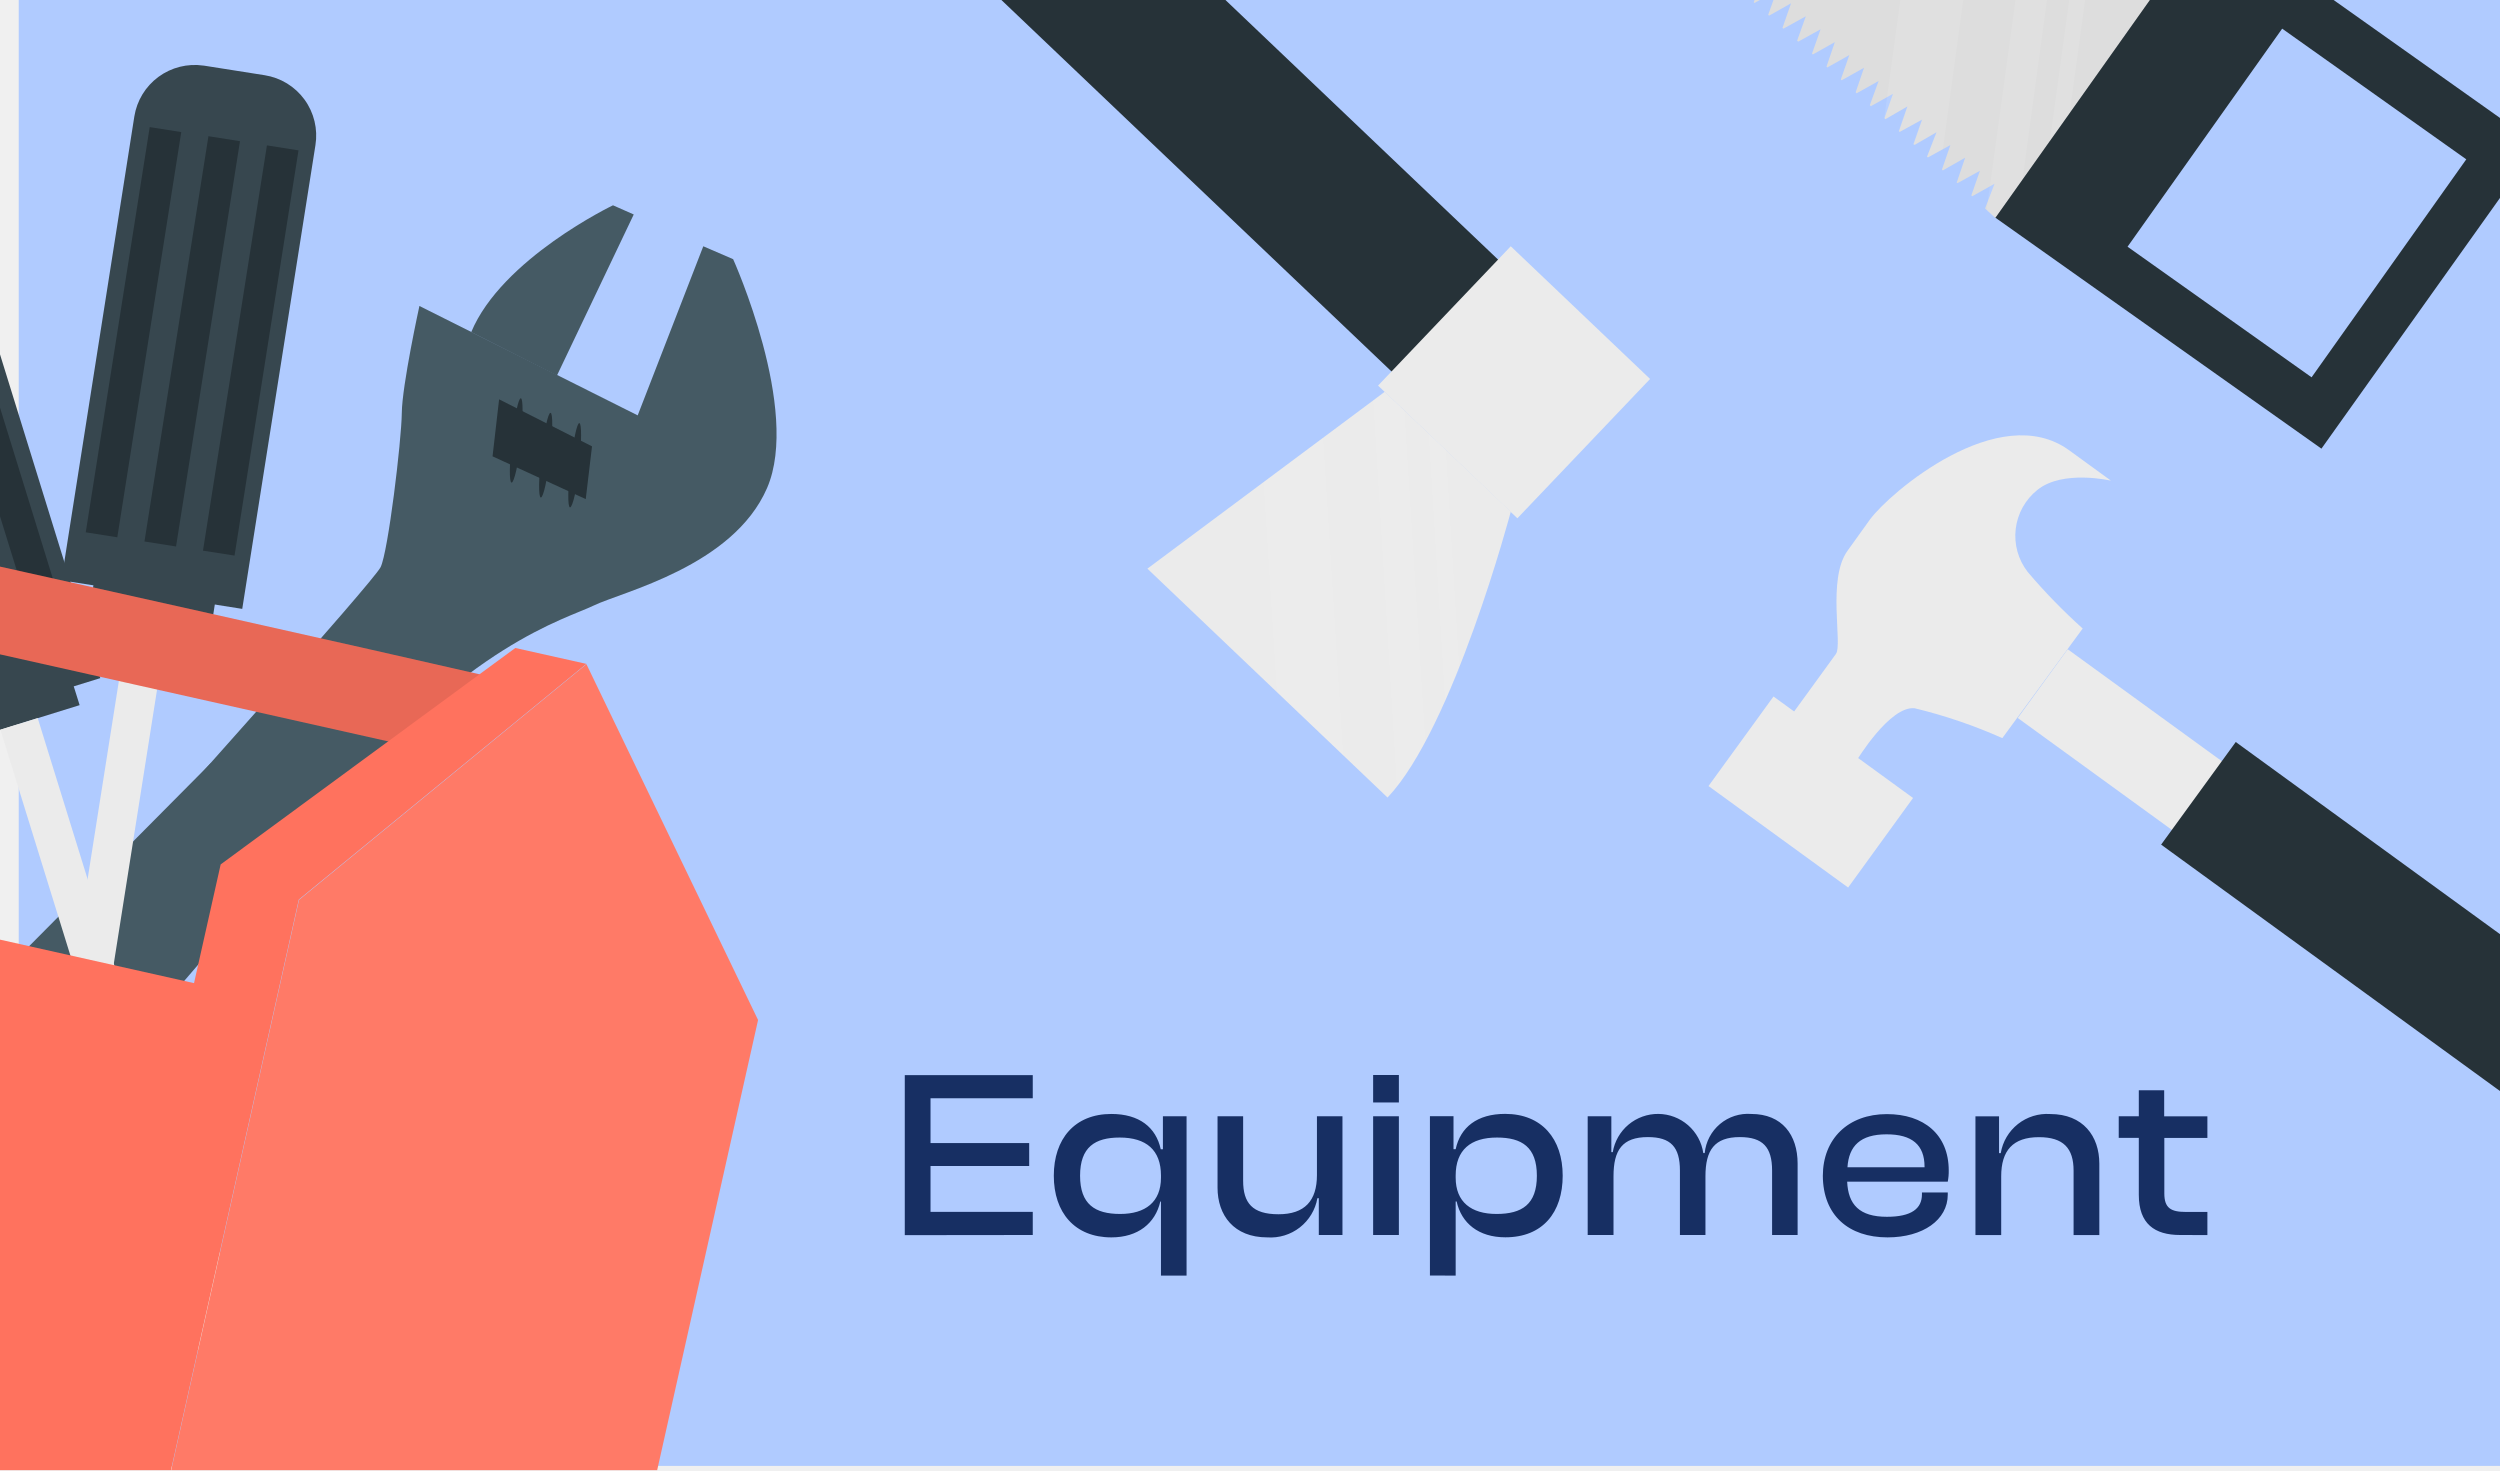
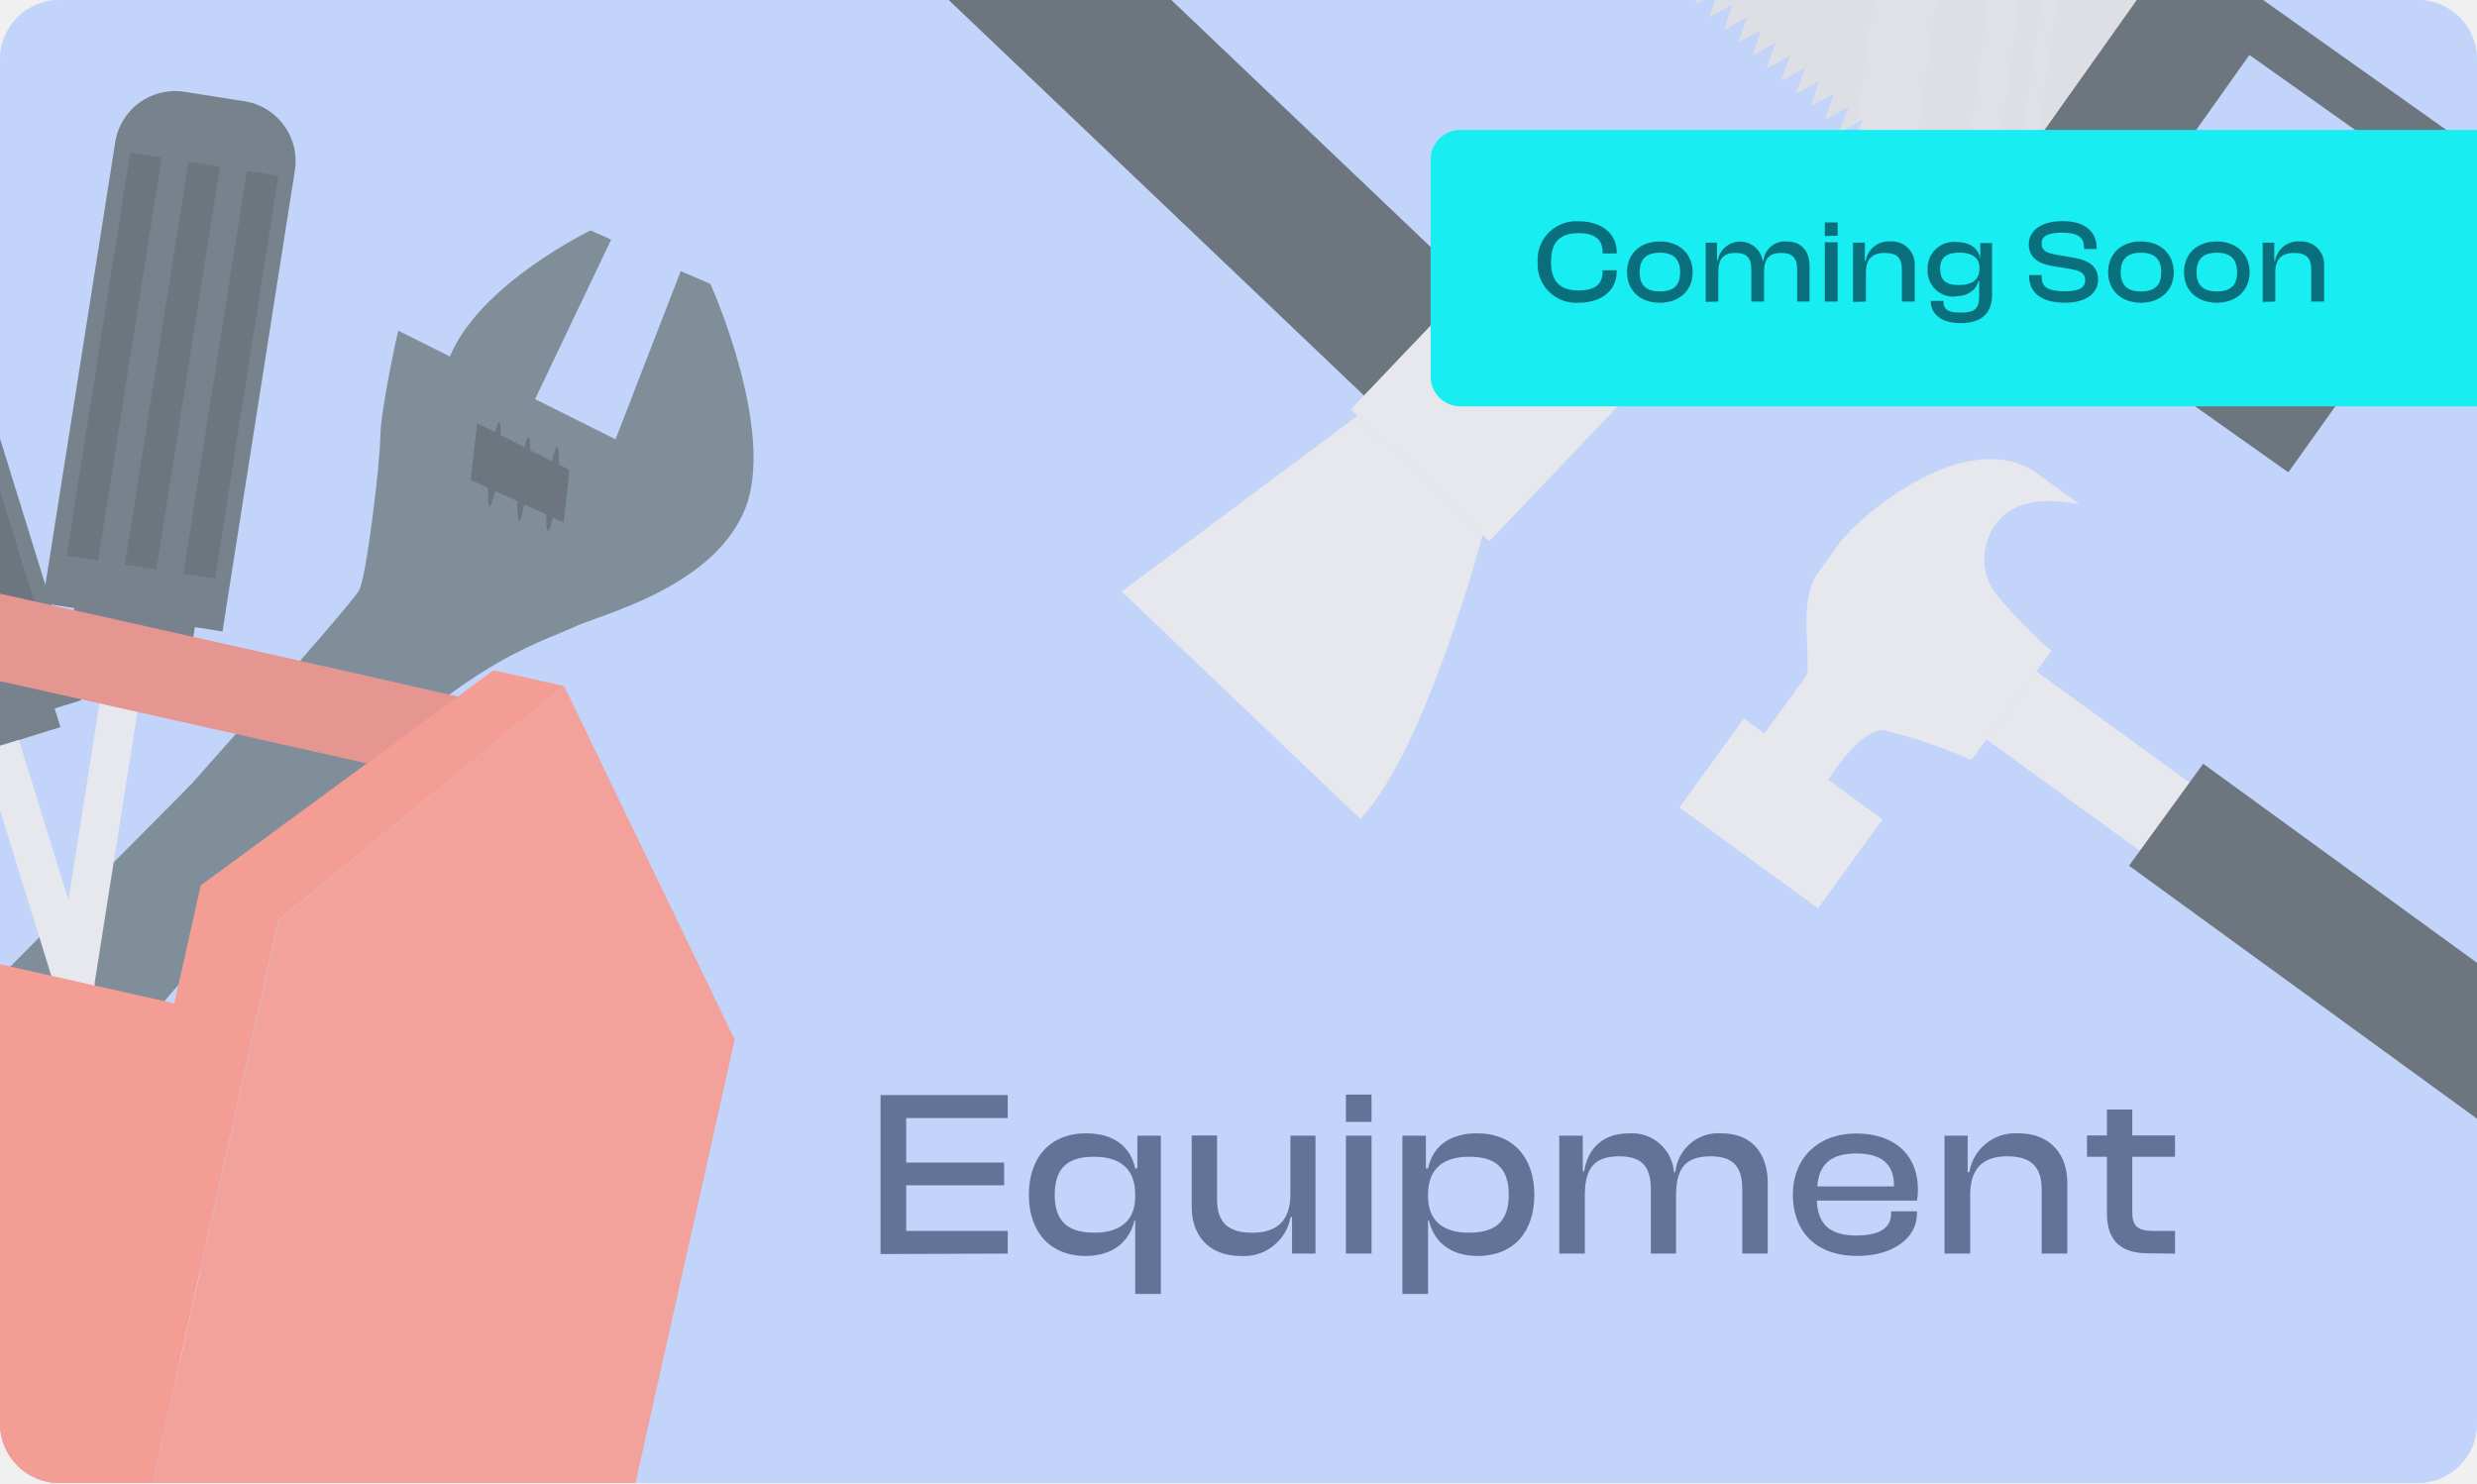
- <svg xmlns="http://www.w3.org/2000/svg" width="335" height="197" viewBox="0 0 335 197" fill="none">
-   <g clip-path="url(#clip0_1659:5407)">
-     <g clip-path="url(#clip1_1659:5407)">
-       <path d="M336.51 -3.57H2.51V196.43H336.51V-3.57Z" fill="#B0CBFF" />
-       <path d="M74.631 50.32L84.921 28.74L82.141 27.51C82.141 27.51 67.241 34.65 63.141 44.51L74.631 50.32Z" fill="#455A64" />
-       <path d="M21.461 109.82C21.461 109.82 50.001 78 51.001 76C52.001 74 53.801 59.08 53.841 55.34C53.881 51.6 56.201 41 56.201 41L85.451 55.66L94.241 33L98.241 34.73C98.241 34.73 107.341 54.91 102.781 65.41C98.221 75.91 83.351 79.3 79.561 81.14C75.771 82.98 62.561 86.38 44.891 107.86L34.101 120.49L21.461 109.82Z" fill="#455A64" />
-       <path d="M-12.659 159.18C-13.722 158.276 -14.589 157.165 -15.208 155.915C-15.828 154.665 -16.186 153.302 -16.262 151.909C-16.338 150.516 -16.129 149.122 -15.649 147.812C-15.169 146.502 -14.427 145.304 -13.469 144.29L28.221 102.29L41.221 112.18L1.731 158.18C-0.057 160.208 -2.572 161.45 -5.269 161.637C-7.966 161.825 -10.628 160.942 -12.679 159.18H-12.659Z" fill="#455A64" />
-       <path d="M78.49 66.88L66 61.15L66.88 53.51L79.33 59.81L78.49 66.88Z" fill="#263238" />
-       <path d="M69.789 53.37C70.119 53.37 70.089 55.96 69.789 59.06C69.489 62.16 68.879 64.7 68.549 64.67C68.219 64.64 68.249 62.09 68.599 58.98C68.949 55.87 69.459 53.33 69.789 53.37Z" fill="#263238" />
-       <path d="M73.769 55.32C74.099 55.32 74.079 57.91 73.719 61.06C73.359 64.21 72.799 66.71 72.469 66.67C72.139 66.63 72.169 64.08 72.539 60.92C72.909 57.76 73.449 55.28 73.769 55.32Z" fill="#263238" />
-       <path d="M77.63 56.7C77.96 56.7 77.93 59.28 77.63 62.39C77.33 65.5 76.71 68.03 76.38 67.99C76.05 67.95 76.08 65.4 76.44 62.3C76.8 59.2 77.3 56.66 77.63 56.7Z" fill="#263238" />
-       <path d="M-23.31 27.82L-15.4 25.37C-14.375 25.053 -13.298 24.941 -12.229 25.04C-11.161 25.139 -10.123 25.448 -9.174 25.948C-8.225 26.449 -7.384 27.131 -6.698 27.957C-6.013 28.782 -5.497 29.735 -5.18 30.76L13.44 90.87L-10 98.12L-28.61 38C-29.243 35.944 -29.042 33.722 -28.05 31.814C-27.058 29.905 -25.356 28.464 -23.31 27.8V27.82Z" fill="#37474F" />
-       <path d="M8.72 88.26L-7 93.14L-5.06 99.37L10.67 94.49L8.72 88.26Z" fill="#37474F" />
-       <path d="M5.051 96.22L0.051 97.77L20.931 165.14L25.931 163.6L5.051 96.22Z" fill="#EBEBEB" />
-       <path d="M30.269 168.78C30.269 168.78 30.569 180.09 30.089 180.2L28.399 180.74L26.709 181.24C26.389 181.24 20.119 171.93 20.119 171.93L20.889 165.37L25.889 163.83L30.269 168.78Z" fill="#EBEBEB" />
-       <path d="M-6.87 32.39L-11 33.66L5.26 86.17L9.36 84.9L-6.87 32.39Z" fill="#263238" />
-       <path d="M27.3 8.79L35.471 10.08C36.532 10.248 37.549 10.623 38.465 11.184C39.381 11.746 40.178 12.482 40.809 13.351C41.441 14.22 41.895 15.206 42.145 16.25C42.396 17.295 42.439 18.379 42.27 19.44L32.461 81.59L8.23 77.76L18 15.61C18.338 13.484 19.499 11.577 21.232 10.301C22.965 9.025 25.131 8.482 27.261 8.79H27.3Z" fill="#37474F" />
-       <path d="M29.379 77.17L13.109 74.61L12.109 81.06L28.379 83.61L29.379 77.17Z" fill="#37474F" />
-       <path d="M22.58 82.69L17.41 81.87L6.41 151.56L11.58 152.37L22.58 82.69Z" fill="#EBEBEB" />
-       <path d="M13.199 158.94C13.199 158.94 8.479 169.22 7.999 169.11L6.249 168.84L4.509 168.55C4.209 168.41 2.699 157.28 2.699 157.28L6.279 151.73L11.419 152.54L13.199 158.94Z" fill="#EBEBEB" />
-       <path d="M24.29 17.7L20.06 17.03L11.49 71.33L15.72 72L24.29 17.7Z" fill="#263238" />
-       <path d="M32.159 18.92L27.929 18.25L19.359 72.56L23.589 73.23L32.159 18.92Z" fill="#263238" />
-       <path d="M39.999 20.15L35.769 19.48L27.199 73.79L31.429 74.45L39.999 20.15Z" fill="#263238" />
-       <path d="M138.39 165.49V162.39H124.69V156.24H137.91V153.17H124.69V147.17H138.39V144.07H121.24V165.51L138.39 165.49ZM148.92 165.81C152.5 165.81 154.81 163.92 155.48 161.01H155.57V170.93H159V149.58H155.83V154H155.54C154.9 151.06 152.66 149.27 148.92 149.27C143.99 149.27 141.21 152.63 141.21 157.55C141.21 162.47 144 165.81 148.92 165.81V165.81ZM144.73 157.55C144.73 153.71 146.73 152.43 150.04 152.43C153.59 152.43 155.57 154.1 155.57 157.52V157.81C155.57 161.07 153.49 162.67 150.1 162.67C146.71 162.67 144.73 161.36 144.73 157.55V157.55ZM169.81 165.81C171.381 165.92 172.937 165.445 174.178 164.475C175.419 163.506 176.257 162.111 176.53 160.56H176.72V165.49H179.89V149.58H176.47V157.46C176.47 160.91 174.83 162.71 171.32 162.71C167.81 162.71 166.58 161.2 166.58 158.22V149.58H163.15V159.15C163.15 162.83 165.33 165.81 169.81 165.81V165.81ZM187.45 147.73V144.05H184V147.73H187.45ZM187.45 165.49V149.58H184V165.49H187.45ZM195.06 170.93V161H195.19C195.83 163.91 198.13 165.8 201.72 165.8C206.72 165.8 209.4 162.47 209.4 157.54C209.4 152.61 206.61 149.26 201.69 149.26C197.94 149.26 195.69 151.05 195.06 153.99H194.77V149.57H191.61V170.92L195.06 170.93ZM195.06 157.81V157.52C195.06 154.1 197.06 152.43 200.6 152.43C203.93 152.43 205.94 153.71 205.94 157.55C205.94 161.39 203.94 162.67 200.54 162.67C197.14 162.67 195.06 161.07 195.06 157.81V157.81ZM216.21 165.49V157.62C216.21 154.1 217.39 152.37 220.82 152.37C223.89 152.37 225.11 153.71 225.11 156.85V165.49H228.53V157.62C228.53 154.1 229.75 152.37 233.14 152.37C236.21 152.37 237.46 153.71 237.46 156.85V165.49H240.88V155.92C240.88 152.08 238.8 149.27 234.67 149.27C233.151 149.153 231.647 149.636 230.48 150.616C229.314 151.595 228.578 152.993 228.43 154.51H228.24C228.027 153.062 227.304 151.739 226.202 150.777C225.099 149.816 223.689 149.279 222.227 149.265C220.764 149.25 219.344 149.759 218.222 150.698C217.101 151.638 216.352 152.947 216.11 154.39H215.92V149.58H212.75V165.49H216.21ZM252.93 165.81C257.67 165.81 261 163.47 261 160.08V159.79H257.54V160.05C257.54 161.94 256.16 163.05 252.84 163.05C249.16 163.05 247.65 161.41 247.52 158.34H261C261.097 157.846 261.141 157.343 261.13 156.84C261.13 152.01 257.77 149.29 252.84 149.29C247.65 149.29 244.26 152.61 244.26 157.57C244.29 162.86 247.72 165.81 252.93 165.81V165.81ZM252.8 152C256.2 152 257.89 153.4 257.89 156.35V156.41H247.56C247.75 153.55 249.29 152 252.8 152ZM268.16 165.5V157.63C268.16 154.17 269.73 152.38 273.22 152.38C276.51 152.38 277.86 153.88 277.86 156.86V165.5H281.31V155.93C281.31 152.25 279.14 149.28 274.72 149.28C273.163 149.177 271.624 149.656 270.4 150.624C269.177 151.592 268.357 152.981 268.1 154.52H267.87V149.59H264.71V165.5H268.16ZM295.79 165.5V162.4H292.9C290.9 162.4 290.02 161.88 290.02 159.93V152.48H295.79V149.59H290V146.1H286.6V149.58H283.91V152.47H286.6V160.11C286.6 163.99 288.71 165.49 292.14 165.49L295.79 165.5Z" fill="#172F63" />
-       <path d="M70.529 91.87C69.999 91.39 -63.001 61.93 -63.001 61.93L-65.481 73L58.91 100.89L70.529 91.87Z" fill="#FF725E" />
-       <g opacity="0.3">
-         <path opacity="0.3" d="M70.529 91.87C69.999 91.39 -63.001 61.93 -63.001 61.93L-65.481 73L58.91 100.89L70.529 91.87Z" fill="black" />
+ <svg xmlns="http://www.w3.org/2000/svg" viewBox="0 0 334 200">
+   <defs>
+     <style>.cls-1{fill:none;}.cls-2{clip-path:url(#clip-path);}.cls-3{clip-path:url(#clip-path-2);}.cls-4{fill:#b0cbff;}.cls-5{fill:#455a64;}.cls-6{fill:#263238;}.cls-7{fill:#37474f;}.cls-8{fill:#ebebeb;}.cls-9{fill:#172f63;}.cls-10{fill:#ff725e;}.cls-11,.cls-12,.cls-16{opacity:0.3;}.cls-12,.cls-14,.cls-16,.cls-18{isolation:isolate;}.cls-13{opacity:0.08;}.cls-14,.cls-16,.cls-18{fill:#fff;}.cls-14{opacity:0.77;}.cls-15{fill:#ddd;}.cls-17,.cls-18{opacity:0.2;}.cls-19{fill:#e0e4ef;fill-opacity:0.38;}.cls-20{fill:#18edf1;}.cls-21{fill:#0a6f7c;}</style>
+     <clipPath id="clip-path">
+       <rect id="SVGID" class="cls-1" x="-370.54" y="-1271.97" width="1587" height="773" />
+     </clipPath>
+     <clipPath id="clip-path-2">
+       <rect id="SVGID-2" data-name="SVGID" class="cls-1" width="334" height="200" rx="8" />
+     </clipPath>
+   </defs>
+   <g id="houses">
+     <g class="cls-3">
+       <rect class="cls-4" width="334" height="200" rx="8" />
+       <path class="cls-5" d="M72.12,53.89,82.41,32.31l-2.77-1.23s-14.9,7.14-19,17.05Z" />
+       <path class="cls-5" d="M19,113.39S47.45,81.58,48.44,79.58s2.8-16.92,2.84-20.66,2.41-14.33,2.41-14.33L83,59.25l8.79-22.69,4,1.73s9.1,20.19,4.54,30.68S80.88,82.86,77.08,84.7s-17,5.24-34.67,26.72L31.6,124.06Z" />
+       <path class="cls-5" d="M-15.16,162.75a10.26,10.26,0,0,1-2.55-3.26,10.38,10.38,0,0,1-1.06-4,10.41,10.41,0,0,1,.61-4.1A10.35,10.35,0,0,1-16,147.86l41.7-42,13,9.89-39.48,46a10.31,10.31,0,0,1-7,3.44,10.31,10.31,0,0,1-7.4-2.47Z" />
+       <path class="cls-6" d="M76,70.45,63.46,64.72l.87-7.64,12.45,6.3Z" />
+       <path class="cls-6" d="M67.28,56.94c.33,0,.3,2.59,0,5.69s-.92,5.65-1.25,5.61-.3-2.58.05-5.69S67,56.9,67.28,56.94Z" />
+       <path class="cls-6" d="M71.26,58.89c.33,0,.32,2.59-.05,5.74S70.3,70.28,70,70.24s-.3-2.59.06-5.75S71,58.85,71.26,58.89Z" />
+       <path class="cls-6" d="M75.13,60.27c.32,0,.3,2.58,0,5.69s-.91,5.64-1.24,5.6-.3-2.59,0-5.68S74.8,60.23,75.13,60.27Z" />
+       <path class="cls-7" d="M-25.82,31.39l7.91-2.45a8.19,8.19,0,0,1,6.23.58,8.16,8.16,0,0,1,4,4.81L10.93,94.44l-23.43,7.25-18.61-60.1a8.17,8.17,0,0,1,.55-6.19,8.18,8.18,0,0,1,4.74-4Z" />
+       <path class="cls-7" d="M6.22,91.83-9.51,96.71l1.93,6.23L8.15,98.06Z" />
+       <path class="cls-8" d="M2.54,99.79l-5,1.55,20.88,67.38,5-1.55Z" />
+       <path class="cls-8" d="M27.76,172.35s.31,11.31-.18,11.42l-1.69.54-1.68.5c-.33,0-6.6-9.31-6.6-9.31l.77-6.56,5-1.54Z" />
+       <path class="cls-6" d="M-9.37,36l-4.1,1.27L2.8,89.74l4.09-1.26Z" />
+       <path class="cls-7" d="M24.79,12.37,33,13.66A8.16,8.16,0,0,1,39.76,23L30,85.16,5.73,81.34l9.81-62.16a8.15,8.15,0,0,1,9.25-6.81Z" />
+       <path class="cls-7" d="M26.87,80.74,10.6,78.18l-1,6.45,16.27,2.55Z" />
+       <path class="cls-8" d="M20.07,86.26l-5.17-.82-11,69.69,5.17.81Z" />
+       <path class="cls-8" d="M10.69,162.51S6,172.79,5.49,172.68l-1.75-.27L2,172.12C1.7,172,.19,160.85.19,160.85l3.59-5.55,5.13.81Z" />
+       <path class="cls-6" d="M21.79,21.27l-4.23-.67L9,74.9l4.23.67Z" />
+       <path class="cls-6" d="M29.65,22.49l-4.23-.66-8.57,54.3,4.23.67Z" />
+       <path class="cls-6" d="M37.53,23.72l-4.23-.67L24.73,77.36,29,78Z" />
+       <path class="cls-9" d="M135.88,169.06V166H122.19v-6.15H135.4v-3.07H122.19v-6h13.69v-3.1H118.73v21.44Zm10.53.32c3.59,0,5.89-1.89,6.56-4.8h.1v9.92h3.46V153.16h-3.17v4.41h-.29c-.64-2.94-2.88-4.73-6.62-4.73-4.93,0-7.72,3.36-7.72,8.28S141.49,169.38,146.41,169.38Zm-4.19-8.26c0-3.84,2-5.12,5.31-5.12,3.56,0,5.54,1.67,5.54,5.09v.29c0,3.26-2.08,4.86-5.47,4.86S142.22,164.93,142.22,161.12Zm25.08,8.26a6.37,6.37,0,0,0,6.72-5.25h.2v4.93h3.16v-15.9H174V161c0,3.45-1.63,5.25-5.15,5.25-3.36,0-4.74-1.51-4.74-4.48v-8.64h-3.42v9.56C160.65,166.4,162.82,169.38,167.3,169.38Zm17.64-18.08v-3.68h-3.46v3.68Zm0,17.76v-15.9h-3.46v15.9Zm7.62,5.44v-9.92h.12c.64,2.91,2.95,4.8,6.53,4.8,5,0,7.68-3.33,7.68-8.26s-2.78-8.28-7.71-8.28c-3.74,0-6,1.79-6.62,4.73h-.29v-4.41H189.1V174.5Zm0-13.12v-.29c0-3.42,2-5.09,5.53-5.09,3.33,0,5.35,1.28,5.35,5.12s-2,5.12-5.41,5.12S192.56,164.64,192.56,161.38Zm21.14,7.68v-7.87c0-3.52,1.19-5.25,4.61-5.25,3.07,0,4.29,1.34,4.29,4.48v8.64H226v-7.87c0-3.52,1.22-5.25,4.61-5.25,3.07,0,4.32,1.34,4.32,4.48v8.64h3.43v-9.57c0-3.84-2.08-6.65-6.21-6.65a5.81,5.81,0,0,0-6.24,5.24h-.19a5.67,5.67,0,0,0-6-5.24c-4,0-5.7,2.46-6.11,5.12h-.19v-4.8h-3.17v15.9Zm36.73.32c4.73,0,8.06-2.34,8.06-5.73v-.29H255v.26c0,1.89-1.38,3-4.71,3-3.68,0-5.18-1.64-5.31-4.71h13.5a7,7,0,0,0,.13-1.5c0-4.83-3.36-7.55-8.29-7.55-5.18,0-8.57,3.32-8.57,8.28C241.79,166.44,245.21,169.38,250.43,169.38Zm-.13-13.82c3.39,0,5.09,1.4,5.09,4.35V160H245.05C245.24,157.12,246.78,155.56,250.3,155.56Zm15.36,13.5v-7.87c0-3.46,1.56-5.25,5-5.25,3.3,0,4.64,1.5,4.64,4.48v8.64h3.46v-9.57c0-3.68-2.18-6.65-6.59-6.65a6.29,6.29,0,0,0-6.63,5.24h-.22v-4.92H262.2v15.9Zm27.62,0V166H290.4c-2,0-2.88-.52-2.88-2.47V156h5.76v-2.88h-5.76v-3.49H284.1v3.49h-2.69V156h2.69v7.64c0,3.88,2.11,5.38,5.53,5.38Z" />
+       <path class="cls-10" d="M68,95.44C67.48,95-65.49,65.5-65.49,65.5L-68,76.61,56.41,104.5Z" />
+       <g class="cls-11">
+         <path class="cls-12" d="M68,95.44C67.48,95-65.49,65.5-65.49,65.5L-68,76.61,56.41,104.5Z" />
      </g>
-       <path d="M78.581 89L101.58 136.68L79.481 235.28L17.48 221.36L40.071 120.58L78.581 89Z" fill="#FF725E" />
-       <path d="M-132 187.81L-109.32 86.64L-73.07 55L-59.37 58L-98.56 90.58L-101.38 103.18L26 131.74L29.57 115.83L69.05 86.83L78.57 88.96L40.04 120.54L17.46 221.32L-132 187.81Z" fill="#FF725E" />
-       <g opacity="0.08">
-         <path opacity="0.77" d="M78.581 89L101.58 136.68L79.481 235.28L17.48 221.36L40.071 120.58L78.581 89Z" fill="white" />
+       <path class="cls-10" d="M76.07,92.53l23,47.68L77,238.81,15,224.9l22.6-100.79Z" />
+       <path class="cls-10" d="M-134.51,191.39l22.69-101.18,36.25-31.68,13.69,3.07-39.18,32.55-2.83,12.6L23.5,135.31l3.57-15.91,39.48-29,9.53,2.13L37.55,124.11,15,224.89Z" />
+       <g class="cls-13">
+         <path class="cls-14" d="M76.07,92.53l23,47.68L77,238.81,15,224.9l22.6-100.79Z" />
      </g>
-       <path d="M296.241 -11.67L267.311 29.12L311.071 60.12L340.071 19.4L296.241 -11.67ZM305.811 3.84L330.481 21.35L309.751 50.56L285.091 33.06L305.811 3.84Z" fill="#263238" />
-       <path d="M168.301 -63.5H168.391L167.221 -60.22L167.361 -60.12L170.271 -61.78L169.141 -58.5L169.281 -58.4L172.231 -60.06L171.061 -56.78L171.221 -56.66L174.151 -58.34L173.001 -55.08L173.141 -54.98L176.091 -56.64L175.001 -53.36L175.151 -53.24L178.001 -54.87L176.881 -51.59L177.011 -51.49L180.001 -53.13L178.881 -49.89L178.991 -49.77L181.991 -51.43L180.861 -48.15L180.971 -48.03L183.921 -49.69L182.781 -46.43L182.911 -46.33L185.781 -48L184.661 -44.72L184.791 -44.62L187.721 -46.26L186.571 -43L186.731 -42.88L189.681 -44.54L188.541 -41.28L188.671 -41.14L191.601 -42.82L190.461 -39.56L190.581 -39.42L193.581 -41.08L192.431 -37.82L192.591 -37.7L195.521 -39.33L194.331 -36L194.461 -35.91L197.461 -37.57L196.311 -34.31L196.441 -34.17L199.441 -35.82L198.291 -32.56L198.421 -32.42L201.351 -34.1L200.211 -30.85L200.341 -30.7L203.291 -32.36L202.171 -29.12L202.301 -28.98L205.231 -30.62L204.001 -27.4L204.131 -27.3L207.091 -29L206.001 -25.68L206.111 -25.56L209.001 -27.22L207.891 -24L208.021 -23.86L211.021 -25.52L209.881 -22.26L210.011 -22.12L213.011 -23.77L211.861 -20.51L212.001 -20.42L215.001 -22.08L213.831 -18.8L213.981 -18.68L216.921 -20.36L215.651 -17L215.781 -16.91L218.711 -18.54L217.541 -15.26L217.691 -15.14L220.621 -16.82L219.501 -13.54L219.651 -13.42L222.651 -15.08L221.481 -11.8L221.611 -11.7L224.611 -13.36L223.461 -10.06L223.591 -9.96L226.541 -11.62L225.401 -8.36L225.511 -8.24L228.511 -9.92L227.371 -6.62L227.481 -6.5L230.481 -8.18L229.321 -4.9L229.451 -4.8L232.401 -6.46L231.281 -3.13L231.391 -3.06L234.341 -4.72L233.191 -1.41L233.321 -1.32L236.321 -2.97L235.001 0.28L235.101 0.4L238.101 -1.28L236.931 2L237.071 2.09L240.001 0.44L238.851 3.74L238.981 3.84L241.981 2.18L240.811 5.46L240.961 5.58L243.961 3.92L242.811 7.18L242.921 7.3L245.871 5.64L244.751 8.92L244.861 9.04L247.811 7.38L246.671 10.64L246.781 10.76L249.781 9.08L248.661 12.36L248.791 12.5L251.741 10.85L250.551 14.1L250.711 14.22L253.661 12.57L252.521 15.82L252.651 15.97L255.601 14.26L254.461 17.57L254.561 17.68L257.561 16.03L256.411 19.33L256.571 19.41L259.501 17.72L258.221 21L258.351 21.09L261.351 19.44L260.221 22.72L260.331 22.84L263.331 21.13L262.201 24.46L262.311 24.54L265.311 22.88L264.161 26.18L264.271 26.3L267.271 24.62L266.001 27.93L267.371 29.2L296.311 -11.6L183.151 -84L168.301 -63.5Z" fill="#DDDDDD" />
-       <g opacity="0.3">
-         <path opacity="0.3" d="M259.449 -35.19L252.879 12.94L252.529 15.56V15.89L252.599 15.97L255.549 14.26L254.409 17.57L254.509 17.68L257.509 16.03L256.359 19.33L256.519 19.41L259.449 17.72L258.219 21L258.349 21.09L260.349 19.96L267.199 -30.19L259.449 -35.19Z" fill="white" />
-         <path opacity="0.3" d="M273.659 -26.09L266.659 24.91L266.419 26.56L266.209 28.18L267.319 29.18L271.029 23.97L277.509 -23.59L273.659 -26.09Z" fill="white" />
-         <path opacity="0.3" d="M280.269 -21.84L274.689 18.87L277.329 15.16L282.229 -20.6L280.269 -21.84Z" fill="white" />
+       <path class="cls-6" d="M293.74-8.1,264.8,32.7l43.76,31,29-40.72Zm9.57,15.51L328,24.92,307.25,54.13l-24.67-17.5Z" />
+       <path class="cls-15" d="M165.8-59.93l.09,0-1.17,3.28.13.1,0,0,2.91-1.66-1.12,3.28.13.1,3-1.66-1.16,3.28.15.12,2.93-1.68-1.12,3.28.13.1,3-1.66-1.16,3.28.15.12,2.93-1.63L174.42-48l.13.1,2.93-1.64-1.12,3.24.1.12,3-1.66-1.12,3.28.1.12,3-1.66-1.15,3.26.13.1,0,0,2.9-1.66-1.12,3.28.13.1,2.93-1.64-1.14,3.26.15.12,3-1.66L186-37.68l.13.14,2.93-1.68L188-36l.13.14L191-37.47l-1.14,3.25.15.12L193-35.73l-1.14,3.26.13.09L194.91-34l-1.14,3.25.13.15,2.95-1.66L195.71-29l.13.14,2.93-1.68-1.15,3.26.13.14,3-1.66-1.12,3.24.13.14,2.93-1.64-1.15,3.26.13.1,3-1.66-1.13,3.28.11.12,3-1.66-1.15,3.26.13.14,3-1.65-1.14,3.25.13.15,3-1.66-1.14,3.26.13.09,3-1.65-1.16,3.28.15.12,2.93-1.69-1.12,3.29.13.09L216.2-15,215-11.72l.16.12,2.93-1.68L217-10l.16.12,2.95-1.66-1.17,3.28.14.1,3-1.66-1.15,3.3.13.1,3-1.66-1.15,3.26.11.12,3-1.68-1.15,3.3.11.12,3-1.68-1.17,3.28.13.1,3-1.66L228.63.41l.11.07,2.95-1.66-1.14,3.31.13.09L233.63.57l-1.12,3.28.11.12,3-1.68-1.17,3.28.13.09L237.51,4l-1.14,3.3.13.1,2.95-1.66L238.28,9l.16.12,2.95-1.66-1.14,3.26.1.12,3-1.66-1.13,3.28.11.12,3-1.66-1.15,3.26.11.12,3-1.68-1.13,3.28.13.14,3-1.65L248,17.67l.15.12,3-1.65-1.15,3.25.13.15,3-1.71-1.15,3.31.11.12,2.95-1.66-1.15,3.3.16.08,2.93-1.68-1.14,3.3.13.1,3-1.66-1.12,3.28.11.12,2.95-1.7-1.12,3.32.11.08,2.95-1.66-1.15,3.3.11.12,3-1.68L263.5,31.5l1.37,1.27L293.8-8,180.64-80.43Z" />
+       <g class="cls-11">
+         <path class="cls-16" d="M256.94-31.61l-6.57,48.12L250,19.13l0,.34.06.07,3-1.71-1.15,3.31.11.12,2.95-1.66-1.15,3.3.16.08,2.93-1.68-1.14,3.3.13.1,2-1.14,6.85-50.15Z" />
+         <path class="cls-16" d="M271.15-22.52l-6.95,51L264,30.12l-.21,1.62,1.11,1,3.7-5.21L275.05-20Z" />
+         <path class="cls-16" d="M277.76-18.27l-5.58,40.71,2.64-3.71L279.73-17Z" />
      </g>
-       <path d="M237.649 93.33L228.939 105.33L247.649 118.93L256.349 106.93L237.649 93.33Z" fill="#EBEBEB" />
-       <path d="M240.16 95.69L246.02 87.62C246.93 86.36 244.81 77.62 247.57 73.8L250.57 69.62C253.2 66.02 267.88 53.51 277.27 60.34L282.87 64.41C282.87 64.41 276.42 62.9 273.02 65.64C271.398 66.932 270.351 68.812 270.106 70.871C269.861 72.93 270.437 75.003 271.71 76.64C273.992 79.331 276.454 81.864 279.08 84.22L268.31 98.91C264.531 97.221 260.604 95.882 256.58 94.91C253.26 94.51 248.79 101.91 248.79 101.91L240.16 95.69Z" fill="#EBEBEB" />
-       <path d="M277.071 87L270.381 96.21L303.651 120.37L310.341 111.16L277.071 87Z" fill="#EBEBEB" />
-       <path d="M299.59 99.43L289.59 113.18L363.85 167.18L373.85 153.43L299.59 99.43Z" fill="#263238" />
-       <path d="M117.559 -44.42L103.289 -29.42L196.149 59L210.419 44L117.559 -44.42Z" fill="#263238" />
-       <path d="M202.44 33L184.66 51.67L203.33 69.45L221.11 50.78L202.44 33Z" fill="#EBEBEB" />
-       <path d="M202.45 68.55C202.45 68.55 194.77 97.55 185.93 106.87L153.75 76.2L185.56 52.5L202.45 68.55Z" fill="#EBEBEB" />
-       <g opacity="0.2">
-         <path opacity="0.2" d="M171.081 92.68L169.311 64.62L177.311 58.62L180.001 101.2L171.081 92.68Z" fill="white" />
-         <path opacity="0.2" d="M187.17 105.4L184 53.65L185.48 52.43L188.21 55.03L191 99.3C189.92 101.448 188.641 103.491 187.18 105.4H187.17Z" fill="white" />
-         <path opacity="0.2" d="M193.63 94L191.43 58L193.76 60.23L195.57 89.71C194.87 91.12 194.24 92.63 193.63 94Z" fill="white" />
+       <path class="cls-8" d="M235.14,96.9l-8.7,12,18.71,13.59,8.7-12Z" />
+       <path class="cls-8" d="M237.66,99.26l5.86-8.07c.9-1.26-1.22-10,1.55-13.82l3-4.18c2.63-3.6,17.31-16.11,26.71-9.28L280.38,68s-6.45-1.51-9.85,1.23a7.87,7.87,0,0,0-1.3,11,76.45,76.45,0,0,0,7.37,7.58l-10.78,14.69a67.39,67.39,0,0,0-11.73-4c-3.32-.4-7.78,7-7.78,7Z" />
+       <path class="cls-8" d="M274.56,90.52l-6.68,9.21,33.27,24.16,6.68-9.21Z" />
+       <path class="cls-6" d="M297.08,103l-10,13.75,74.27,54,10-13.75Z" />
+       <path class="cls-6" d="M115.06-40.85l-14.27,15,92.86,88.46,14.27-15Z" />
+       <path class="cls-8" d="M199.94,36.52,182.15,55.19,200.82,73,218.61,54.3Z" />
+       <path class="cls-8" d="M199.94,72.12s-7.68,29.05-16.51,38.32L151.25,79.77l31.81-23.7Z" />
+       <g class="cls-17">
+         <path class="cls-18" d="M168.57,96.25l-1.76-28.06,0,0,8-6,2.6,42.61Z" />
+         <path class="cls-18" d="M184.66,109l-3.15-51.75L183,56l2.73,2.6,2.75,44.27a37.79,37.79,0,0,1-3.82,6.1Z" />
+         <path class="cls-18" d="M191.13,97.57l-2.21-36,2.34,2.23,1.8,29.48C192.36,94.69,191.74,96.2,191.13,97.57Z" />
      </g>
+       <rect class="cls-19" x="-56.56" y="-74.47" width="434.9" height="313.12" />
+       <rect class="cls-20" x="192.91" y="17.52" width="197.25" height="37.28" rx="4" />
+       <path class="cls-21" d="M212.86,40.83c3,0,5.13-1.6,5.13-4.17v-.21h-1.9v.21c0,1.65-1,2.51-3.22,2.51-2.51,0-3.73-1.18-3.73-3.86s1.22-3.87,3.73-3.87c2.18,0,3.22.88,3.22,2.51v.23H218V34c0-2.56-2.11-4.16-5.13-4.16a5.21,5.21,0,0,0-5.54,5.52A5.2,5.2,0,0,0,212.86,40.83Zm10.95,0c2.66,0,4.43-1.68,4.43-4.12s-1.77-4.15-4.43-4.15-4.42,1.67-4.42,4.15S221.17,40.83,223.81,40.83Zm0-1.53c-1.92,0-2.72-.91-2.72-2.59s.8-2.63,2.72-2.63,2.74.93,2.74,2.63S225.75,39.3,223.81,39.3Zm7.89,1.37V36.74c0-1.76.6-2.63,2.31-2.63,1.53,0,2.14.68,2.14,2.24v4.32h1.71V36.74c0-1.76.61-2.63,2.31-2.63,1.53,0,2.16.68,2.16,2.24v4.32H244V35.89c0-1.92-1-3.33-3.1-3.33a2.91,2.91,0,0,0-3.12,2.63h-.1a3.07,3.07,0,0,0-6.06-.07h-.1v-2.4H230v8Zm16.09-8.88V30h-1.73v1.84Zm0,8.88v-8h-1.73v8Zm3.81,0V36.74c0-1.73.78-2.63,2.53-2.63s2.32.76,2.32,2.24v4.32h1.73V35.89a3.09,3.09,0,0,0-3.3-3.33,3.14,3.14,0,0,0-3.31,2.63h-.11V32.72h-1.59v8Zm12-.72c1.81,0,2.88-.86,3.17-2.06h.11v2c0,1.78-.65,2.27-2.46,2.27s-2.37-.43-2.37-1.58h-1.71c0,1.92,1.63,3,4,3,2.61,0,4.27-1.13,4.27-3.8v-7h-1.58v2H267c-.28-1.4-1.53-2.15-3.2-2.15a3.55,3.55,0,0,0-3.88,3.7A3.47,3.47,0,0,0,263.65,40Zm-2-3.69c0-1.63,1-2.19,2.64-2.19s2.67.68,2.67,2v.22c0,1.41-1,2.15-2.72,2.15S261.62,37.89,261.62,36.26Zm16.81,4.57c3.17,0,4.5-1.5,4.5-3.13s-1.06-2.55-3.2-2.93l-2.61-.45c-1.26-.27-1.81-.57-1.81-1.5s.77-1.44,2.72-1.44c2.23,0,3,.65,3,2v.2h1.71v-.09c0-2.1-1.42-3.67-4.56-3.67-3.32,0-4.6,1.57-4.6,3.12,0,1.76,1.28,2.6,3.08,2.92l2.63.43c1.36.25,1.9.61,1.9,1.53s-.72,1.46-2.77,1.46c-2.35,0-3.1-.64-3.1-1.92v-.26H273.6v.1C273.6,39.43,275.23,40.83,278.43,40.83Zm10.27,0c2.66,0,4.43-1.68,4.43-4.12s-1.77-4.15-4.43-4.15-4.42,1.67-4.42,4.15S286.06,40.83,288.7,40.83Zm0-1.53c-1.92,0-2.72-.91-2.72-2.59s.8-2.63,2.72-2.63,2.74.93,2.74,2.63S290.64,39.3,288.7,39.3Zm10.23,1.53c2.66,0,4.43-1.68,4.43-4.12s-1.77-4.15-4.43-4.15-4.42,1.67-4.42,4.15S296.29,40.83,298.93,40.83Zm0-1.53c-1.92,0-2.72-.91-2.72-2.59s.8-2.63,2.72-2.63,2.74.93,2.74,2.63S300.87,39.3,298.93,39.3Zm7.89,1.37V36.74c0-1.73.79-2.63,2.53-2.63s2.32.76,2.32,2.24v4.32h1.73V35.89a3.09,3.09,0,0,0-3.3-3.33,3.15,3.15,0,0,0-3.31,2.63h-.11V32.72H305.1v8Z" />
    </g>
  </g>
-   <defs>
-     <clipPath id="clip0_1659:5407">
-       <rect width="335" height="197" fill="white" />
-     </clipPath>
-     <clipPath id="clip1_1659:5407">
-       <rect width="505.85" height="319.24" fill="white" transform="translate(-132 -84)" />
-     </clipPath>
-   </defs>
</svg>
